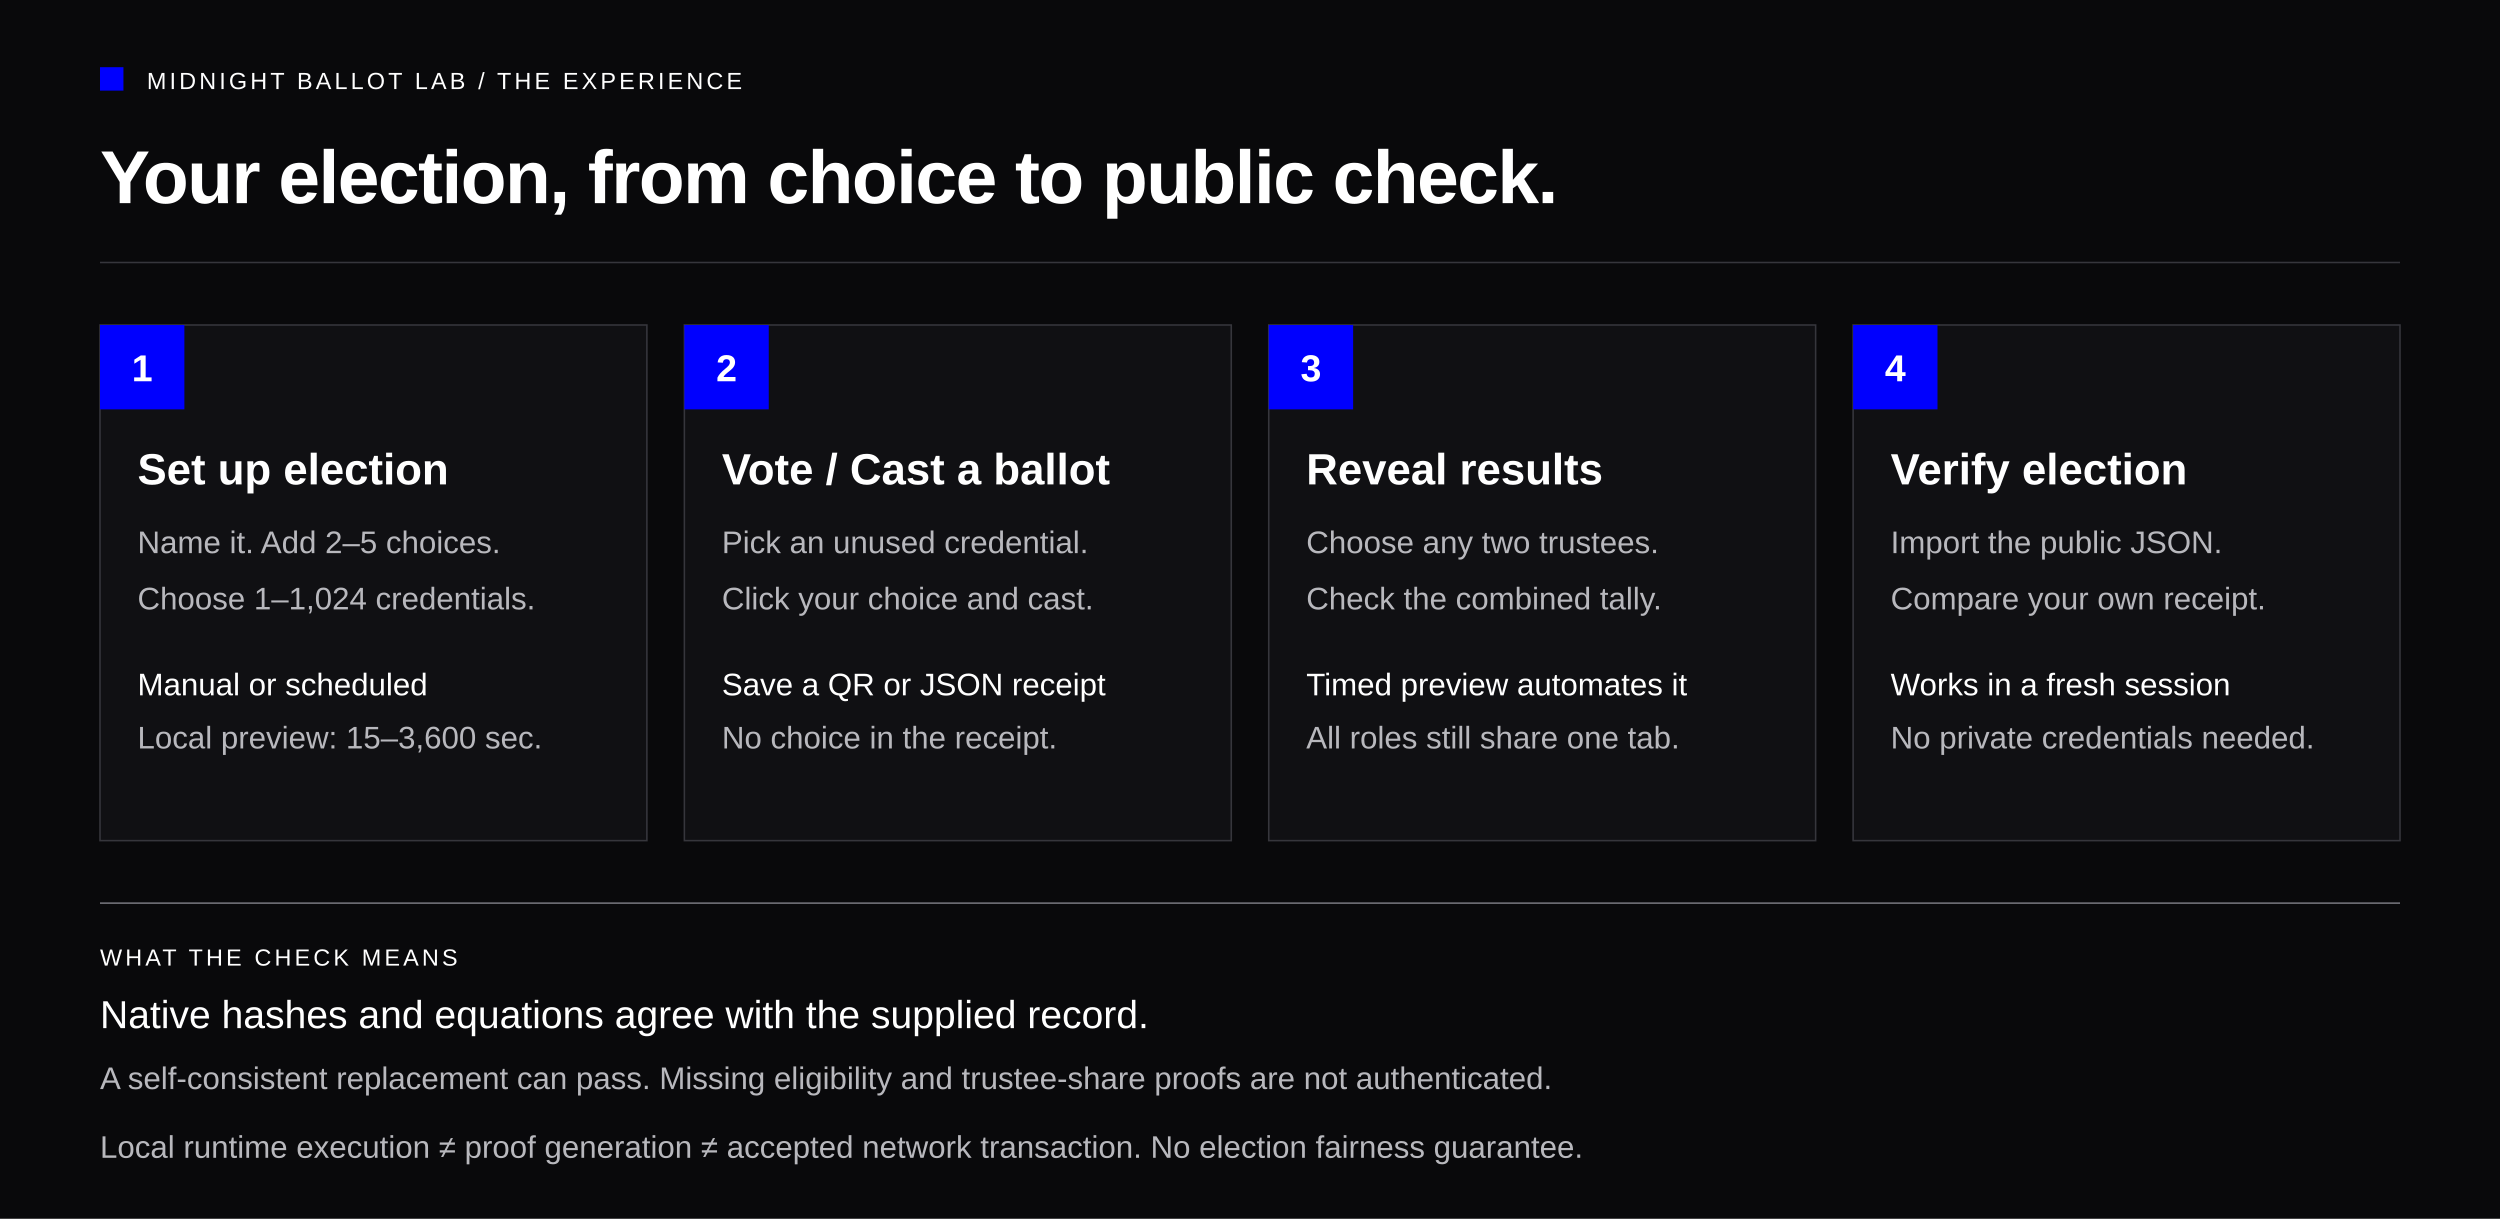
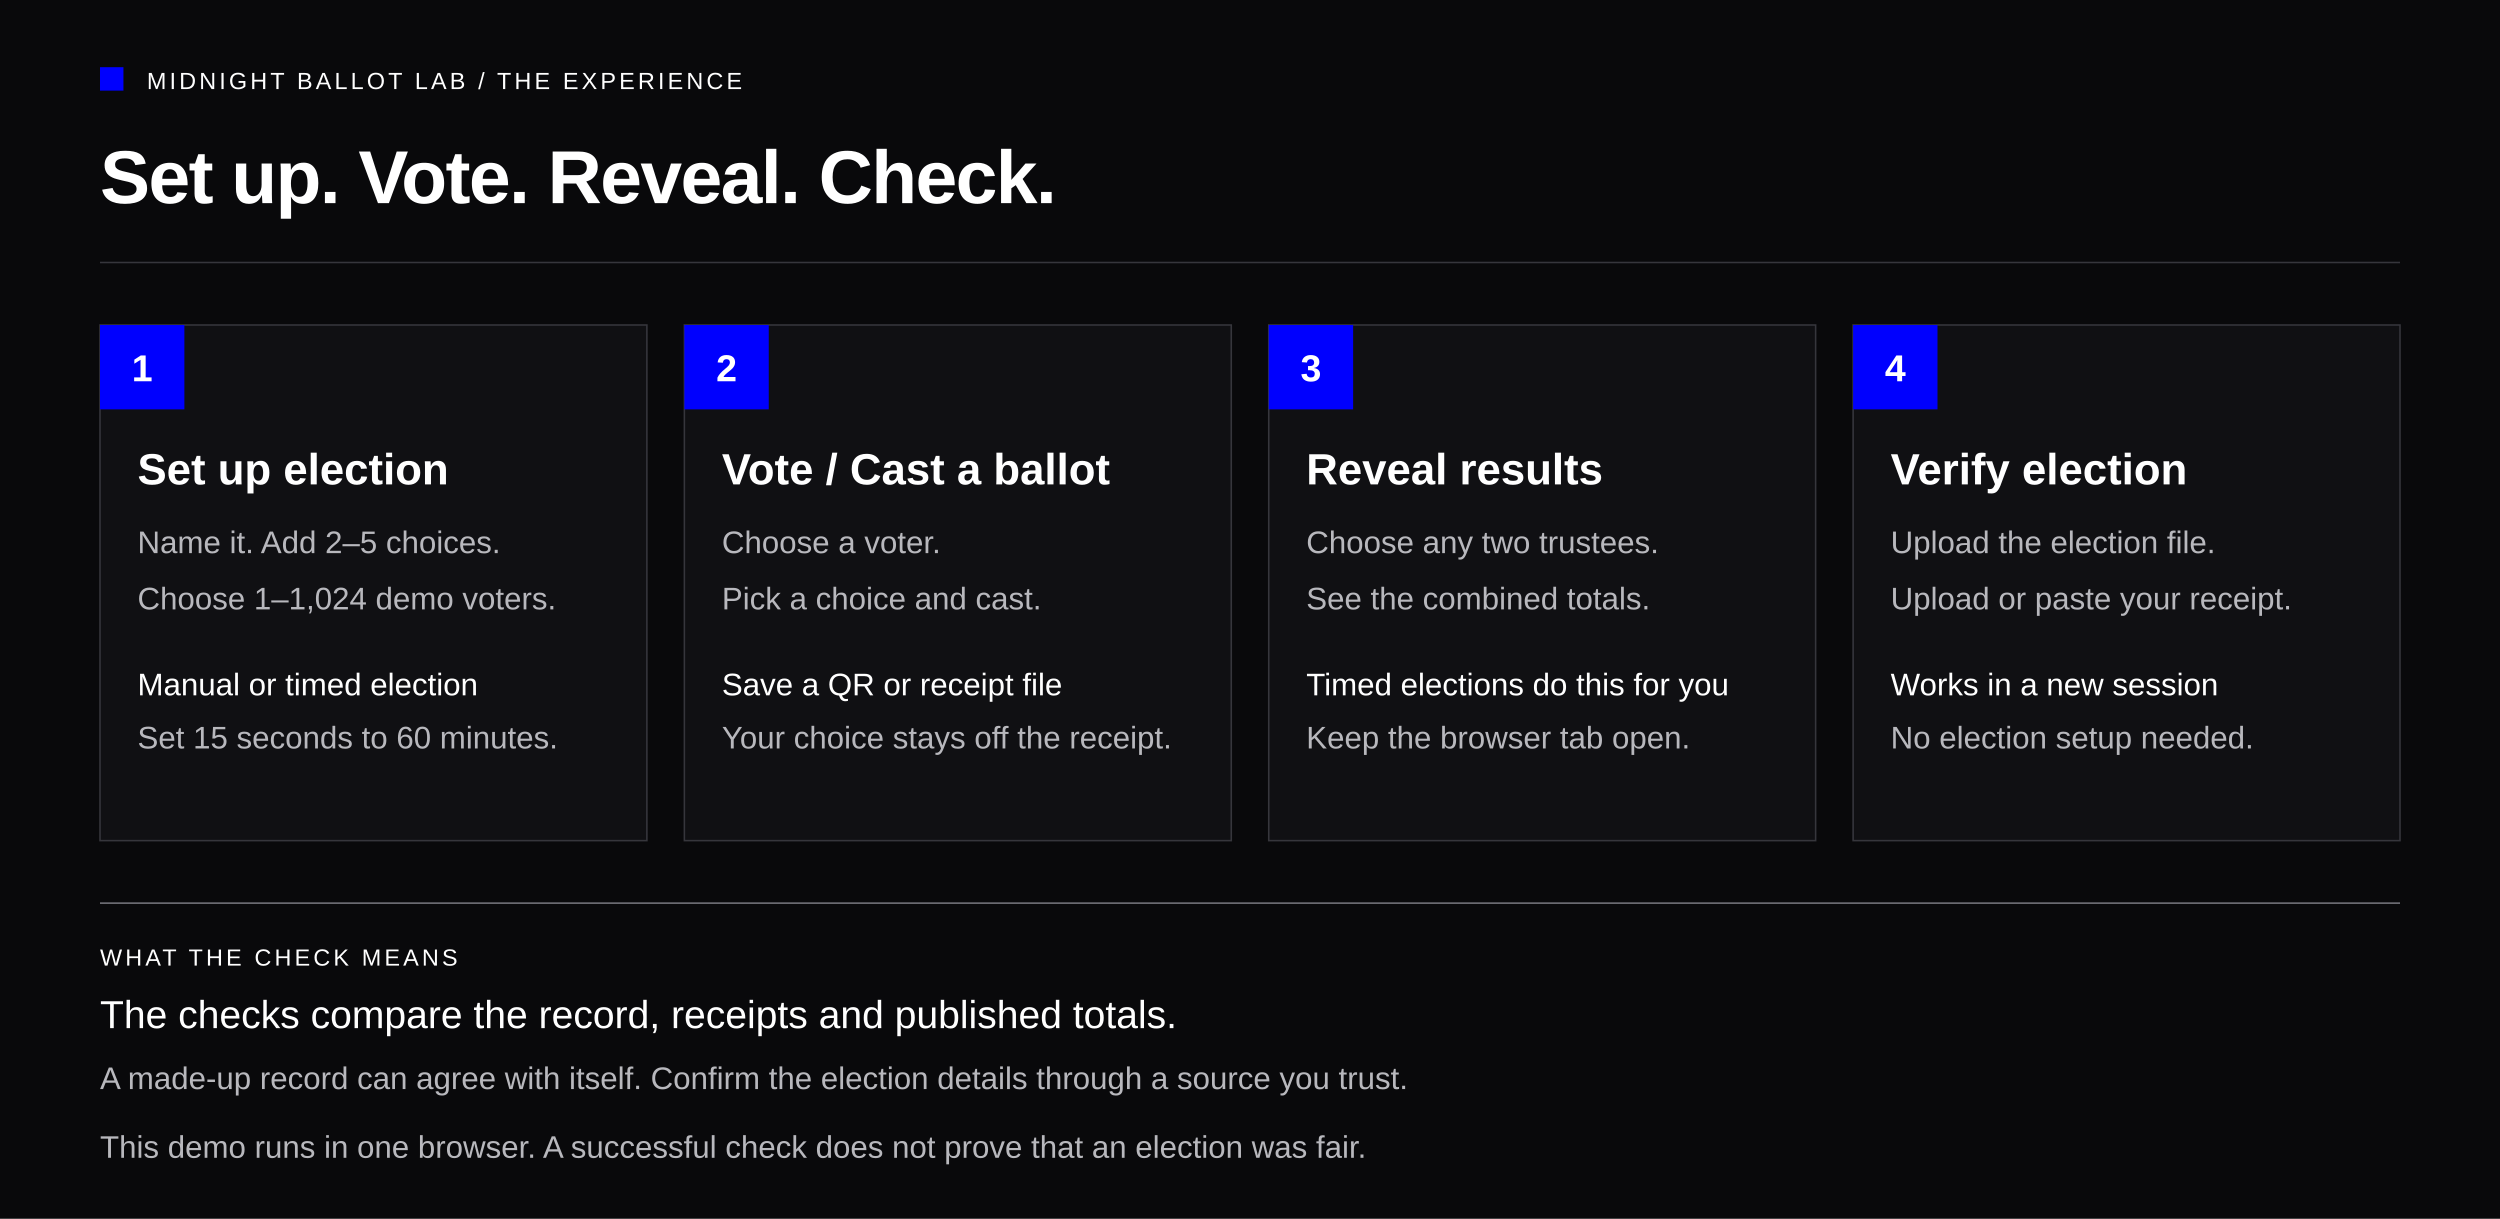
<svg xmlns="http://www.w3.org/2000/svg" width="1600" height="780" viewBox="0 0 1600 780" role="img" aria-labelledby="title description">
  <style>text{font-family:Outfit,'Segoe UI',Arial,sans-serif;fill:#fff}.muted{fill:#b8b8bd}.label{font-size:15px;letter-spacing:2px}.body{font-size:20px}</style>
  <rect width="1600" height="780" fill="#09090b" />
  <rect x="64" y="43" width="15" height="15" fill="#0000fe" />
  <text x="94" y="57" class="label">MIDNIGHT BALLOT LAB / THE EXPERIENCE</text>
-   <text x="64" y="130" font-size="48" font-weight="600" letter-spacing="-1">Your election, from choice to public check.</text>
+   <text x="64" y="130" font-size="48" font-weight="600" letter-spacing="-1">Set up. Vote. Reveal. Check.</text>
  <path d="M64 168H1536" stroke="#36363c" />
  <g fill="#101013" stroke="#36363c">
    <rect x="64" y="208" width="350" height="330" />
    <rect x="438" y="208" width="350" height="330" />
    <rect x="812" y="208" width="350" height="330" />
    <rect x="1186" y="208" width="350" height="330" />
  </g>
  <g fill="#0000fe">
    <rect x="64" y="208" width="54" height="54" />
    <rect x="438" y="208" width="54" height="54" />
    <rect x="812" y="208" width="54" height="54" />
    <rect x="1186" y="208" width="54" height="54" />
  </g>
  <g font-size="24" font-weight="600" text-anchor="middle">
    <text x="91" y="244">1</text>
    <text x="465" y="244">2</text>
    <text x="839" y="244">3</text>
    <text x="1213" y="244">4</text>
  </g>
  <text x="88" y="310" font-size="28" font-weight="600">Set up election</text>
  <text x="88" y="354" class="body muted">Name it. Add 2–5 choices.</text>
-   <text x="88" y="390" class="body muted">Choose 1–1,024 credentials.</text>
-   <text x="88" y="445" class="body">Manual or scheduled</text>
-   <text x="88" y="479" class="body muted">Local preview: 15–3,600 sec.</text>
+   <text x="88" y="390" class="body muted">Choose 1–1,024 demo voters.</text>
+   <text x="88" y="445" class="body">Manual or timed election</text>
+   <text x="88" y="479" class="body muted">Set 15 seconds to 60 minutes.</text>
  <text x="462" y="310" font-size="28" font-weight="600">Vote / Cast a ballot</text>
-   <text x="462" y="354" class="body muted">Pick an unused credential.</text>
-   <text x="462" y="390" class="body muted">Click your choice and cast.</text>
-   <text x="462" y="445" class="body">Save a QR or JSON receipt</text>
-   <text x="462" y="479" class="body muted">No choice in the receipt.</text>
+   <text x="462" y="354" class="body muted">Choose a voter.</text>
+   <text x="462" y="390" class="body muted">Pick a choice and cast.</text>
+   <text x="462" y="445" class="body">Save a QR or receipt file</text>
+   <text x="462" y="479" class="body muted">Your choice stays off the receipt.</text>
  <text x="836" y="310" font-size="28" font-weight="600">Reveal results</text>
  <text x="836" y="354" class="body muted">Choose any two trustees.</text>
-   <text x="836" y="390" class="body muted">Check the combined tally.</text>
-   <text x="836" y="445" class="body">Timed preview automates it</text>
-   <text x="836" y="479" class="body muted">All roles still share one tab.</text>
+   <text x="836" y="390" class="body muted">See the combined totals.</text>
+   <text x="836" y="445" class="body">Timed elections do this for you</text>
+   <text x="836" y="479" class="body muted">Keep the browser tab open.</text>
  <text x="1210" y="310" font-size="28" font-weight="600">Verify election</text>
-   <text x="1210" y="354" class="body muted">Import the public JSON.</text>
-   <text x="1210" y="390" class="body muted">Compare your own receipt.</text>
-   <text x="1210" y="445" class="body">Works in a fresh session</text>
-   <text x="1210" y="479" class="body muted">No private credentials needed.</text>
+   <text x="1210" y="354" class="body muted">Upload the election file.</text>
+   <text x="1210" y="390" class="body muted">Upload or paste your receipt.</text>
+   <text x="1210" y="445" class="body">Works in a new session</text>
+   <text x="1210" y="479" class="body muted">No election setup needed.</text>
  <path d="M64 578H1536" stroke="#73737b" />
  <text x="64" y="618" class="label">WHAT THE CHECK MEANS</text>
-   <text x="64" y="658" font-size="25">Native hashes and equations agree with the supplied record.</text>
-   <text x="64" y="697" class="body muted">A self-consistent replacement can pass. Missing eligibility and trustee-share proofs are not authenticated.</text>
-   <text x="64" y="741" class="body muted">Local runtime execution ≠ proof generation ≠ accepted network transaction. No election fairness guarantee.</text>
+   <text x="64" y="658" font-size="25">The checks compare the record, receipts and published totals.</text>
+   <text x="64" y="697" class="body muted">A made-up record can agree with itself. Confirm the election details through a source you trust.</text>
+   <text x="64" y="741" class="body muted">This demo runs in one browser. A successful check does not prove that an election was fair.</text>
</svg>
